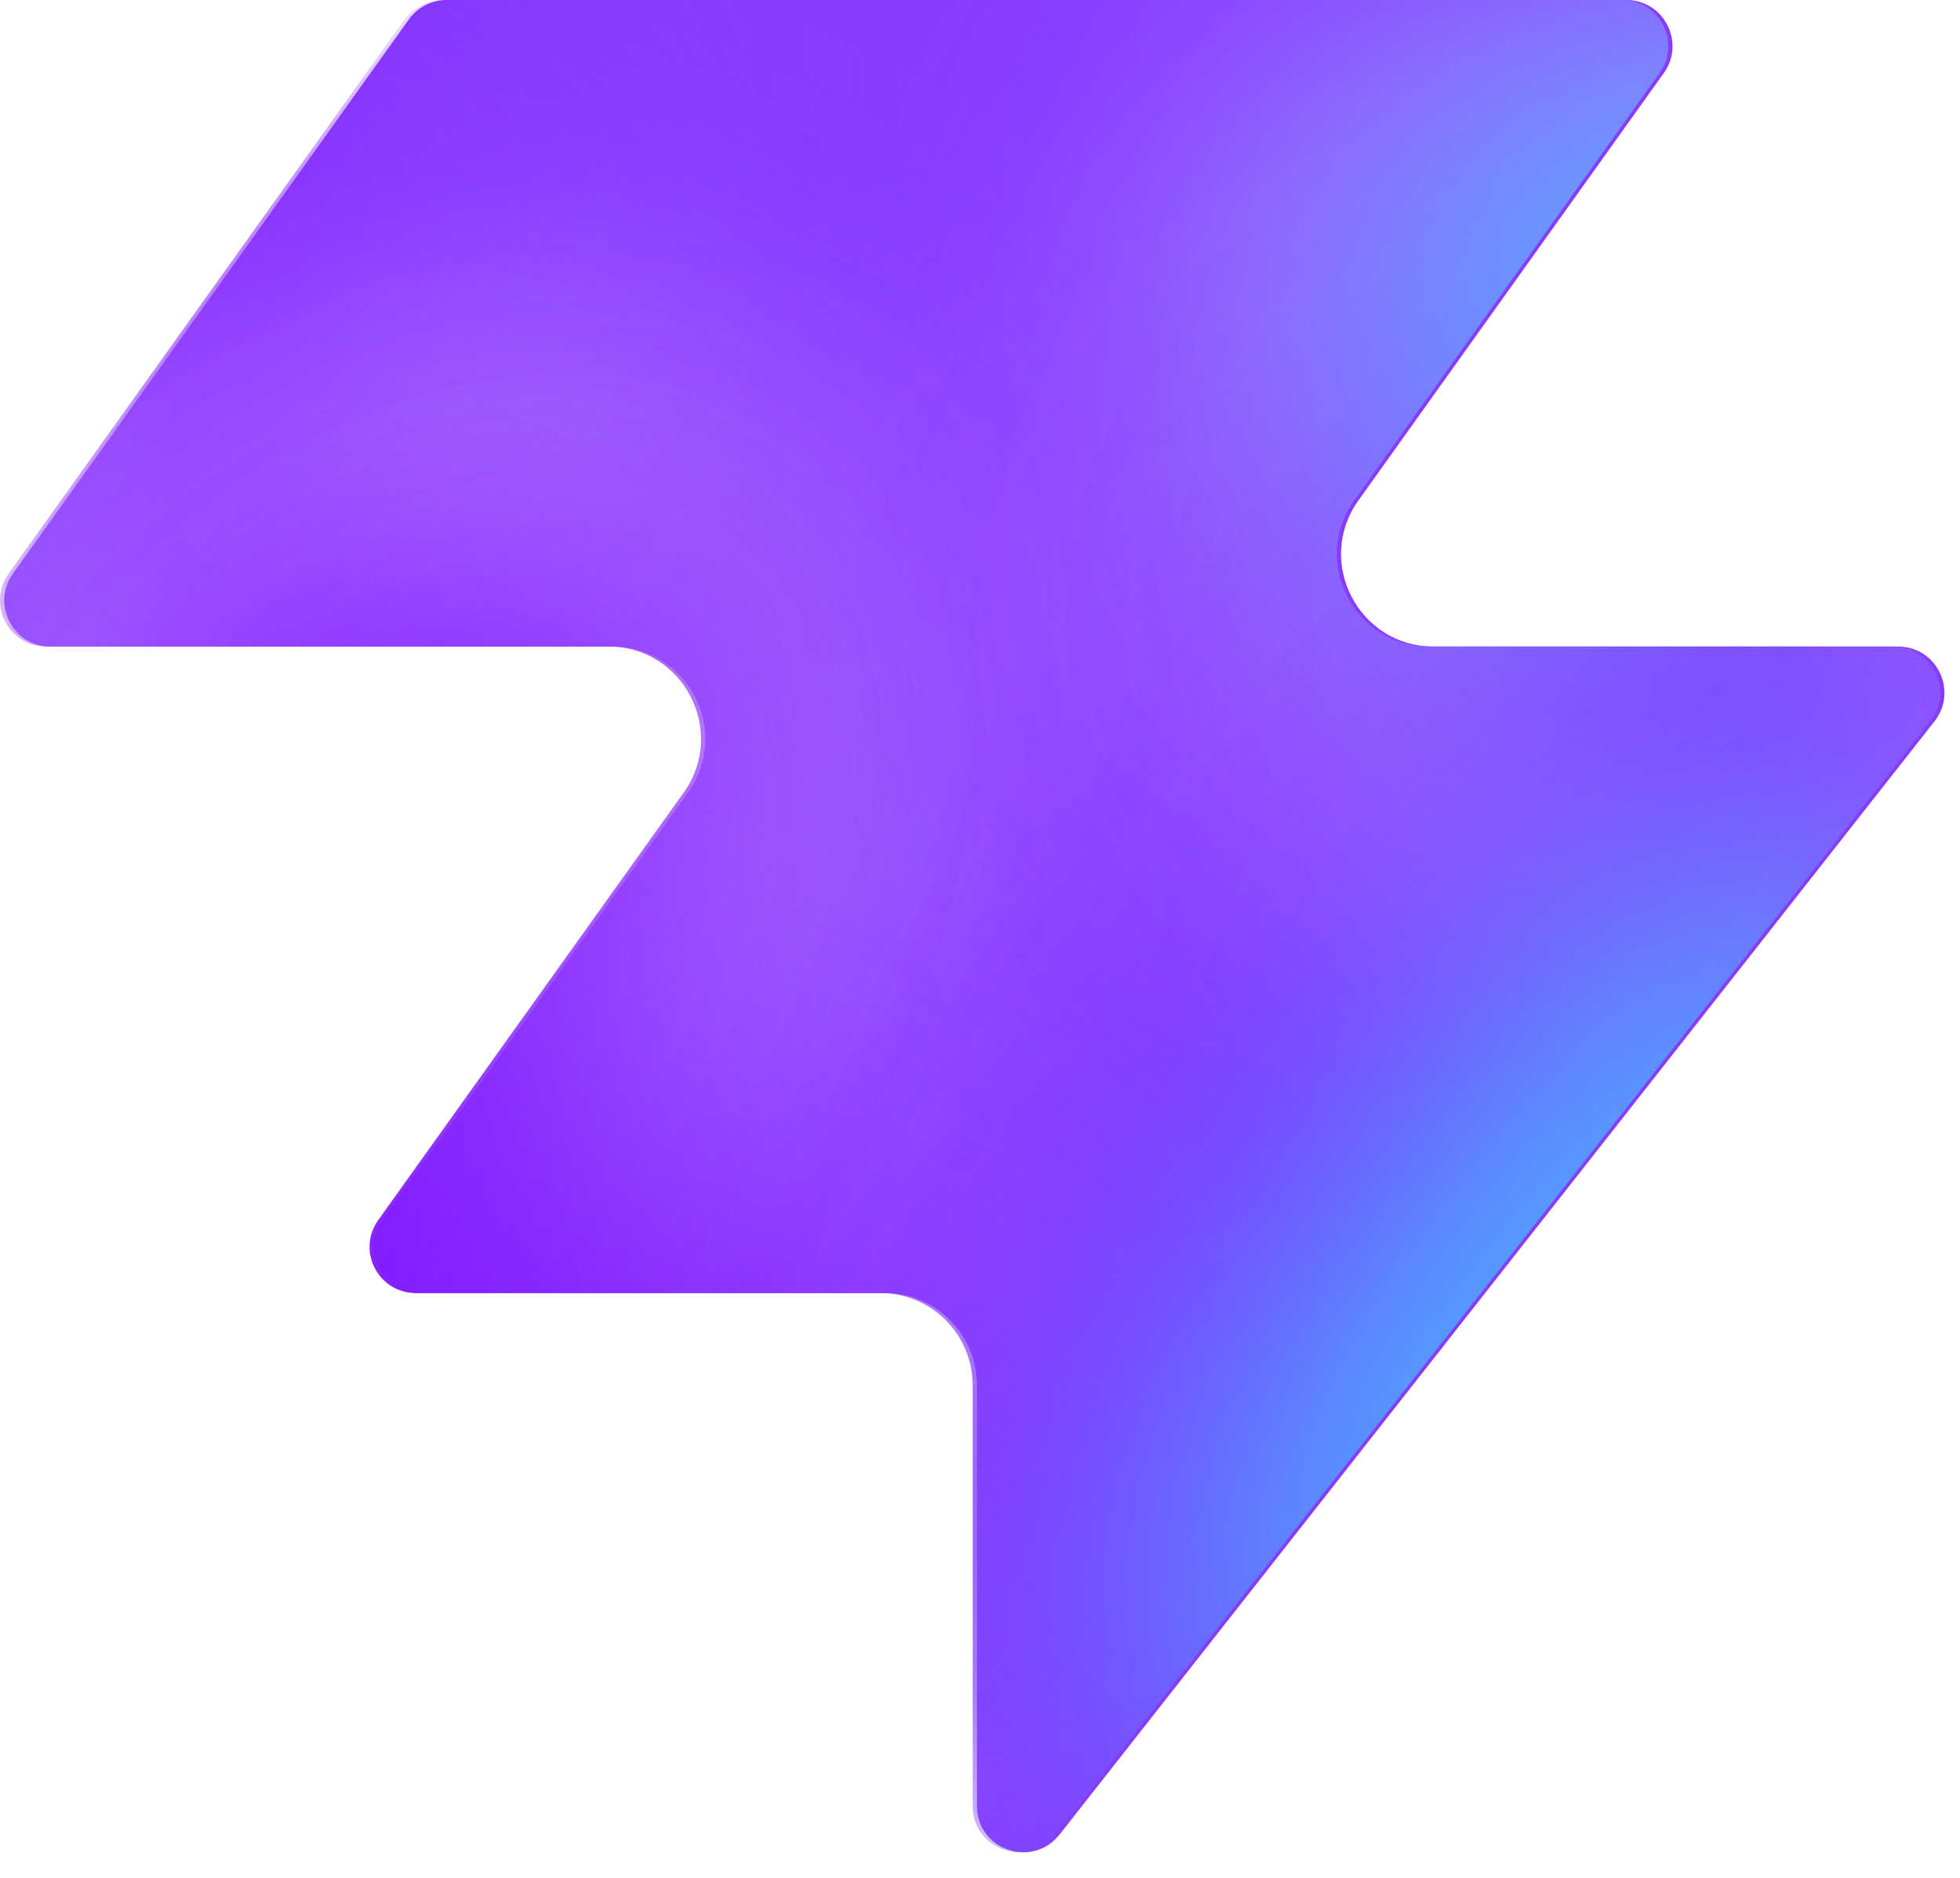
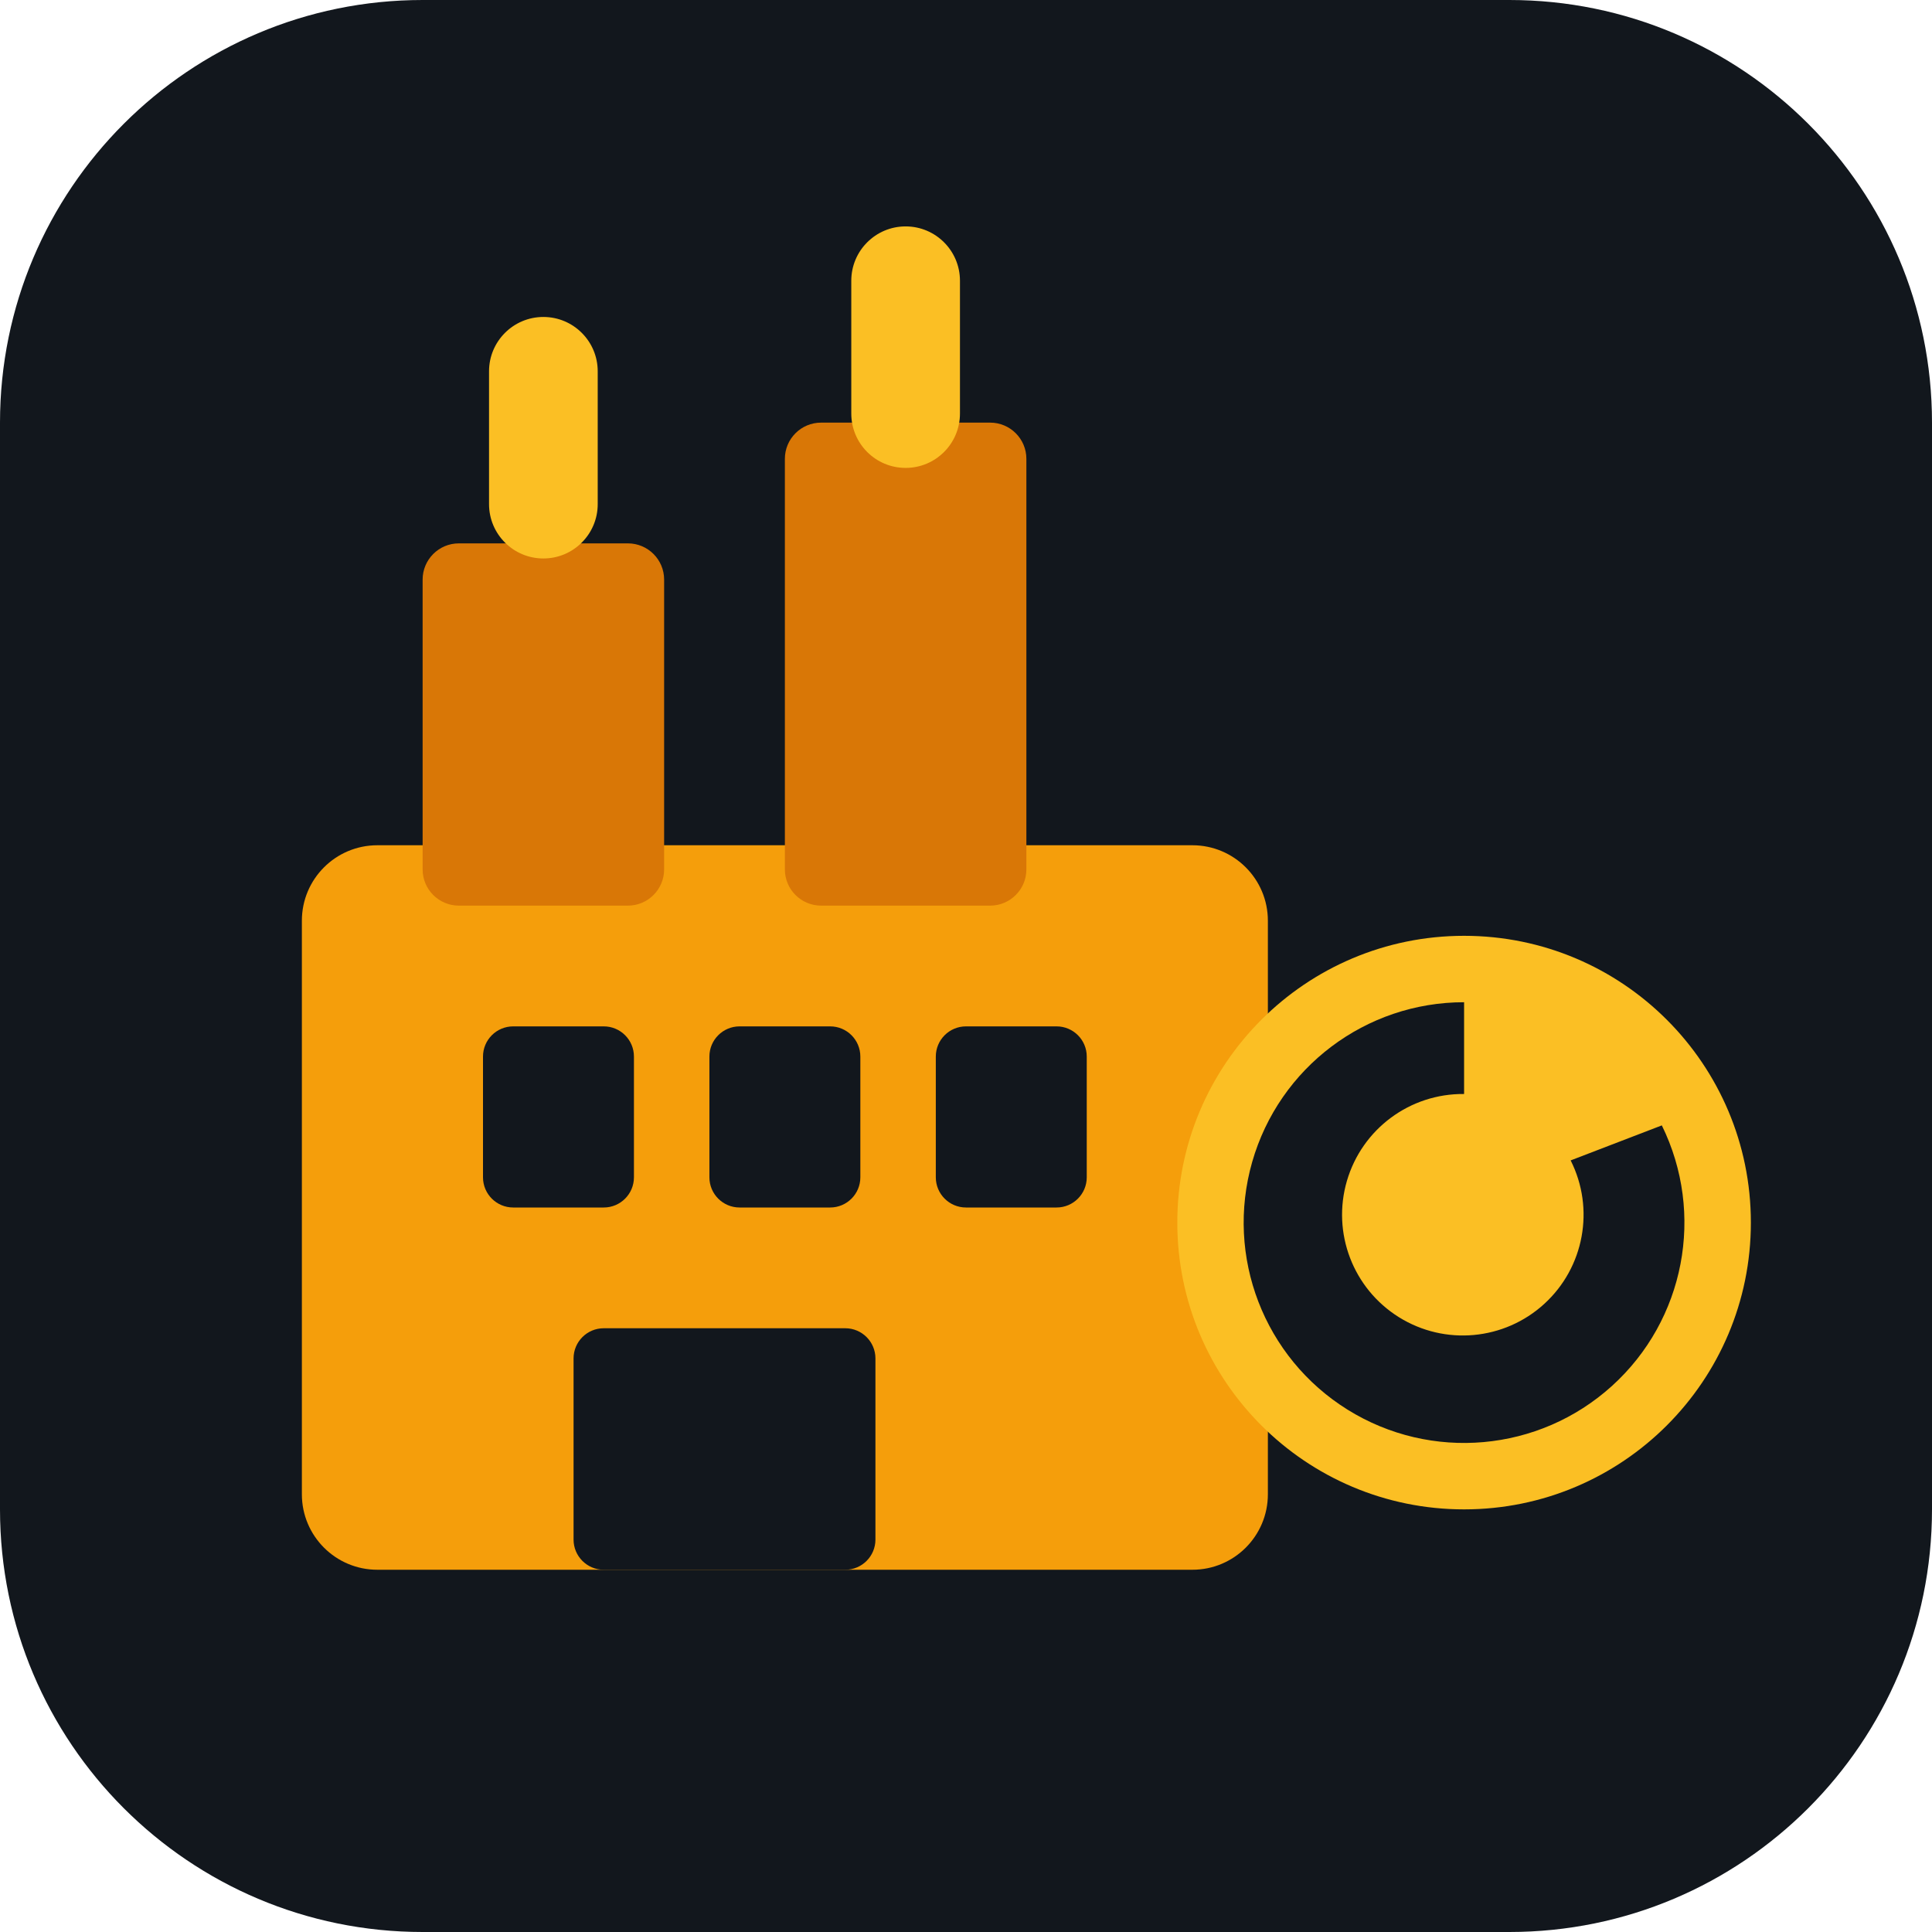
- <svg xmlns="http://www.w3.org/2000/svg" width="48" height="46" fill="none" viewBox="0 0 48 46">
-   <path fill="#863bff" d="M25.946 44.938c-.664.845-2.021.375-2.021-.698V33.937a2.26 2.26 0 0 0-2.262-2.262H10.287c-.92 0-1.456-1.04-.92-1.788l7.48-10.471c1.07-1.497 0-3.578-1.842-3.578H1.237c-.92 0-1.456-1.04-.92-1.788L10.013.474c.214-.297.556-.474.92-.474h28.894c.92 0 1.456 1.04.92 1.788l-7.48 10.471c-1.07 1.498 0 3.579 1.842 3.579h11.377c.943 0 1.473 1.088.89 1.83L25.947 44.94z" style="fill:#863bff;fill:color(display-p3 .525 .23 1);fill-opacity:1" />
-   <mask id="a" width="48" height="46" x="0" y="0" maskUnits="userSpaceOnUse" style="mask-type:alpha">
-     <path fill="#000" d="M25.842 44.938c-.664.844-2.021.375-2.021-.698V33.937a2.26 2.26 0 0 0-2.262-2.262H10.183c-.92 0-1.456-1.04-.92-1.788l7.48-10.471c1.07-1.498 0-3.579-1.842-3.579H1.133c-.92 0-1.456-1.04-.92-1.787L9.91.473c.214-.297.556-.474.92-.474h28.894c.92 0 1.456 1.04.92 1.788l-7.48 10.471c-1.07 1.498 0 3.578 1.842 3.578h11.377c.943 0 1.473 1.088.89 1.832L25.843 44.94z" style="fill:#000;fill-opacity:1" />
-   </mask>
-   <g mask="url(#a)">
-     <g filter="url(#b)">
-       <ellipse cx="5.508" cy="14.704" fill="#ede6ff" rx="5.508" ry="14.704" style="fill:#ede6ff;fill:color(display-p3 .927 .903 1);fill-opacity:1" transform="matrix(.00324 1 1 -.00324 -4.47 31.516)" />
-     </g>
-     <g filter="url(#c)">
-       <ellipse cx="10.399" cy="29.851" fill="#ede6ff" rx="10.399" ry="29.851" style="fill:#ede6ff;fill:color(display-p3 .927 .903 1);fill-opacity:1" transform="matrix(.00324 1 1 -.00324 -39.328 7.883)" />
-     </g>
-     <g filter="url(#d)">
-       <ellipse cx="5.508" cy="30.487" fill="#7e14ff" rx="5.508" ry="30.487" style="fill:#7e14ff;fill:color(display-p3 .492 .077 1);fill-opacity:1" transform="rotate(89.814 -25.913 -14.639)scale(1 -1)" />
-     </g>
-     <g filter="url(#e)">
-       <ellipse cx="5.508" cy="30.599" fill="#7e14ff" rx="5.508" ry="30.599" style="fill:#7e14ff;fill:color(display-p3 .492 .077 1);fill-opacity:1" transform="rotate(89.814 -32.644 -3.334)scale(1 -1)" />
-     </g>
-     <g filter="url(#f)">
-       <ellipse cx="5.508" cy="30.599" fill="#7e14ff" rx="5.508" ry="30.599" style="fill:#7e14ff;fill:color(display-p3 .492 .077 1);fill-opacity:1" transform="matrix(.00324 1 1 -.00324 -34.34 30.47)" />
-     </g>
-     <g filter="url(#g)">
-       <ellipse cx="14.072" cy="22.078" fill="#ede6ff" rx="14.072" ry="22.078" style="fill:#ede6ff;fill:color(display-p3 .927 .903 1);fill-opacity:1" transform="rotate(93.35 24.506 48.493)scale(-1 1)" />
-     </g>
-     <g filter="url(#h)">
-       <ellipse cx="3.47" cy="21.501" fill="#7e14ff" rx="3.47" ry="21.501" style="fill:#7e14ff;fill:color(display-p3 .492 .077 1);fill-opacity:1" transform="rotate(89.009 28.708 47.59)scale(-1 1)" />
-     </g>
-     <g filter="url(#i)">
-       <ellipse cx="3.47" cy="21.501" fill="#7e14ff" rx="3.47" ry="21.501" style="fill:#7e14ff;fill:color(display-p3 .492 .077 1);fill-opacity:1" transform="rotate(89.009 28.708 47.59)scale(-1 1)" />
-     </g>
-     <g filter="url(#j)">
-       <ellipse cx=".387" cy="8.972" fill="#7e14ff" rx="4.407" ry="29.108" style="fill:#7e14ff;fill:color(display-p3 .492 .077 1);fill-opacity:1" transform="rotate(39.51 .387 8.972)" />
-     </g>
-     <g filter="url(#k)">
-       <ellipse cx="47.523" cy="-6.092" fill="#7e14ff" rx="4.407" ry="29.108" style="fill:#7e14ff;fill:color(display-p3 .492 .077 1);fill-opacity:1" transform="rotate(37.892 47.523 -6.092)" />
-     </g>
-     <g filter="url(#l)">
-       <ellipse cx="41.412" cy="6.333" fill="#47bfff" rx="5.971" ry="9.665" style="fill:#47bfff;fill:color(display-p3 .28 .748 1);fill-opacity:1" transform="rotate(37.892 41.412 6.333)" />
-     </g>
-     <g filter="url(#m)">
-       <ellipse cx="-1.879" cy="38.332" fill="#7e14ff" rx="4.407" ry="29.108" style="fill:#7e14ff;fill:color(display-p3 .492 .077 1);fill-opacity:1" transform="rotate(37.892 -1.88 38.332)" />
-     </g>
-     <g filter="url(#n)">
-       <ellipse cx="-1.879" cy="38.332" fill="#7e14ff" rx="4.407" ry="29.108" style="fill:#7e14ff;fill:color(display-p3 .492 .077 1);fill-opacity:1" transform="rotate(37.892 -1.88 38.332)" />
-     </g>
-     <g filter="url(#o)">
-       <ellipse cx="35.651" cy="29.907" fill="#7e14ff" rx="4.407" ry="29.108" style="fill:#7e14ff;fill:color(display-p3 .492 .077 1);fill-opacity:1" transform="rotate(37.892 35.651 29.907)" />
-     </g>
-     <g filter="url(#p)">
-       <ellipse cx="38.418" cy="32.4" fill="#47bfff" rx="5.971" ry="15.297" style="fill:#47bfff;fill:color(display-p3 .28 .748 1);fill-opacity:1" transform="rotate(37.892 38.418 32.4)" />
-     </g>
-   </g>
-   <defs>
-     <filter id="b" width="60.045" height="41.654" x="-19.77" y="16.149" color-interpolation-filters="sRGB" filterUnits="userSpaceOnUse">
-       <feFlood flood-opacity="0" result="BackgroundImageFix" />
-       <feBlend in="SourceGraphic" in2="BackgroundImageFix" result="shape" />
-       <feGaussianBlur result="effect1_foregroundBlur_2002_17158" stdDeviation="7.659" />
-     </filter>
-     <filter id="c" width="90.34" height="51.437" x="-54.613" y="-7.533" color-interpolation-filters="sRGB" filterUnits="userSpaceOnUse">
-       <feFlood flood-opacity="0" result="BackgroundImageFix" />
-       <feBlend in="SourceGraphic" in2="BackgroundImageFix" result="shape" />
-       <feGaussianBlur result="effect1_foregroundBlur_2002_17158" stdDeviation="7.659" />
-     </filter>
-     <filter id="d" width="79.355" height="29.4" x="-49.64" y="2.03" color-interpolation-filters="sRGB" filterUnits="userSpaceOnUse">
-       <feFlood flood-opacity="0" result="BackgroundImageFix" />
-       <feBlend in="SourceGraphic" in2="BackgroundImageFix" result="shape" />
-       <feGaussianBlur result="effect1_foregroundBlur_2002_17158" stdDeviation="4.596" />
-     </filter>
-     <filter id="e" width="79.579" height="29.4" x="-45.045" y="20.029" color-interpolation-filters="sRGB" filterUnits="userSpaceOnUse">
-       <feFlood flood-opacity="0" result="BackgroundImageFix" />
-       <feBlend in="SourceGraphic" in2="BackgroundImageFix" result="shape" />
-       <feGaussianBlur result="effect1_foregroundBlur_2002_17158" stdDeviation="4.596" />
-     </filter>
-     <filter id="f" width="79.579" height="29.4" x="-43.513" y="21.178" color-interpolation-filters="sRGB" filterUnits="userSpaceOnUse">
-       <feFlood flood-opacity="0" result="BackgroundImageFix" />
-       <feBlend in="SourceGraphic" in2="BackgroundImageFix" result="shape" />
-       <feGaussianBlur result="effect1_foregroundBlur_2002_17158" stdDeviation="4.596" />
-     </filter>
-     <filter id="g" width="74.749" height="58.852" x="15.756" y="-17.901" color-interpolation-filters="sRGB" filterUnits="userSpaceOnUse">
-       <feFlood flood-opacity="0" result="BackgroundImageFix" />
-       <feBlend in="SourceGraphic" in2="BackgroundImageFix" result="shape" />
-       <feGaussianBlur result="effect1_foregroundBlur_2002_17158" stdDeviation="7.659" />
-     </filter>
-     <filter id="h" width="61.377" height="25.362" x="23.548" y="2.284" color-interpolation-filters="sRGB" filterUnits="userSpaceOnUse">
-       <feFlood flood-opacity="0" result="BackgroundImageFix" />
-       <feBlend in="SourceGraphic" in2="BackgroundImageFix" result="shape" />
-       <feGaussianBlur result="effect1_foregroundBlur_2002_17158" stdDeviation="4.596" />
-     </filter>
-     <filter id="i" width="61.377" height="25.362" x="23.548" y="2.284" color-interpolation-filters="sRGB" filterUnits="userSpaceOnUse">
-       <feFlood flood-opacity="0" result="BackgroundImageFix" />
-       <feBlend in="SourceGraphic" in2="BackgroundImageFix" result="shape" />
-       <feGaussianBlur result="effect1_foregroundBlur_2002_17158" stdDeviation="4.596" />
-     </filter>
-     <filter id="j" width="56.045" height="63.649" x="-27.636" y="-22.853" color-interpolation-filters="sRGB" filterUnits="userSpaceOnUse">
-       <feFlood flood-opacity="0" result="BackgroundImageFix" />
-       <feBlend in="SourceGraphic" in2="BackgroundImageFix" result="shape" />
-       <feGaussianBlur result="effect1_foregroundBlur_2002_17158" stdDeviation="4.596" />
-     </filter>
-     <filter id="k" width="54.814" height="64.646" x="20.116" y="-38.415" color-interpolation-filters="sRGB" filterUnits="userSpaceOnUse">
-       <feFlood flood-opacity="0" result="BackgroundImageFix" />
-       <feBlend in="SourceGraphic" in2="BackgroundImageFix" result="shape" />
-       <feGaussianBlur result="effect1_foregroundBlur_2002_17158" stdDeviation="4.596" />
-     </filter>
-     <filter id="l" width="33.541" height="35.313" x="24.641" y="-11.323" color-interpolation-filters="sRGB" filterUnits="userSpaceOnUse">
-       <feFlood flood-opacity="0" result="BackgroundImageFix" />
-       <feBlend in="SourceGraphic" in2="BackgroundImageFix" result="shape" />
-       <feGaussianBlur result="effect1_foregroundBlur_2002_17158" stdDeviation="4.596" />
-     </filter>
-     <filter id="m" width="54.814" height="64.646" x="-29.286" y="6.009" color-interpolation-filters="sRGB" filterUnits="userSpaceOnUse">
-       <feFlood flood-opacity="0" result="BackgroundImageFix" />
-       <feBlend in="SourceGraphic" in2="BackgroundImageFix" result="shape" />
-       <feGaussianBlur result="effect1_foregroundBlur_2002_17158" stdDeviation="4.596" />
-     </filter>
-     <filter id="n" width="54.814" height="64.646" x="-29.286" y="6.009" color-interpolation-filters="sRGB" filterUnits="userSpaceOnUse">
-       <feFlood flood-opacity="0" result="BackgroundImageFix" />
-       <feBlend in="SourceGraphic" in2="BackgroundImageFix" result="shape" />
-       <feGaussianBlur result="effect1_foregroundBlur_2002_17158" stdDeviation="4.596" />
-     </filter>
-     <filter id="o" width="54.814" height="64.646" x="8.244" y="-2.416" color-interpolation-filters="sRGB" filterUnits="userSpaceOnUse">
-       <feFlood flood-opacity="0" result="BackgroundImageFix" />
-       <feBlend in="SourceGraphic" in2="BackgroundImageFix" result="shape" />
-       <feGaussianBlur result="effect1_foregroundBlur_2002_17158" stdDeviation="4.596" />
-     </filter>
-     <filter id="p" width="39.409" height="43.623" x="18.713" y="10.588" color-interpolation-filters="sRGB" filterUnits="userSpaceOnUse">
-       <feFlood flood-opacity="0" result="BackgroundImageFix" />
-       <feBlend in="SourceGraphic" in2="BackgroundImageFix" result="shape" />
-       <feGaussianBlur result="effect1_foregroundBlur_2002_17158" stdDeviation="4.596" />
-     </filter>
-   </defs>
+ <svg xmlns="http://www.w3.org/2000/svg" viewBox="0 0 64 64" fill="none">
+   <rect width="64" height="64" rx="14" fill="#12171D" />
+   <rect x="10" y="28" width="32" height="24" rx="2.5" fill="#F59E0B" />
+   <rect x="14" y="18" width="8" height="12" rx="1.2" fill="#D97706" />
+   <rect x="26" y="14" width="8" height="16" rx="1.2" fill="#D97706" />
+   <rect x="16.2" y="10.5" width="3.6" height="8" rx="1.8" fill="#FBBF24" />
+   <rect x="28.2" y="7.5" width="3.6" height="8" rx="1.8" fill="#FBBF24" />
+   <rect x="16" y="34" width="5" height="6" rx="1" fill="#12171D" />
+   <rect x="23.5" y="34" width="5" height="6" rx="1" fill="#12171D" />
+   <rect x="31" y="34" width="5" height="6" rx="1" fill="#12171D" />
+   <rect x="19" y="44" width="10" height="8" rx="1" fill="#12171D" />
+   <circle cx="48.5" cy="40.5" r="9.5" fill="#FBBF24" />
+   <path fill="#12171D" d="M48.5 33.2a7.3 7.3 0 1 0 6.55 4.08l-3.02 1.16a4 4 0 1 1-3.53-2.2V33.2z" />
</svg>
